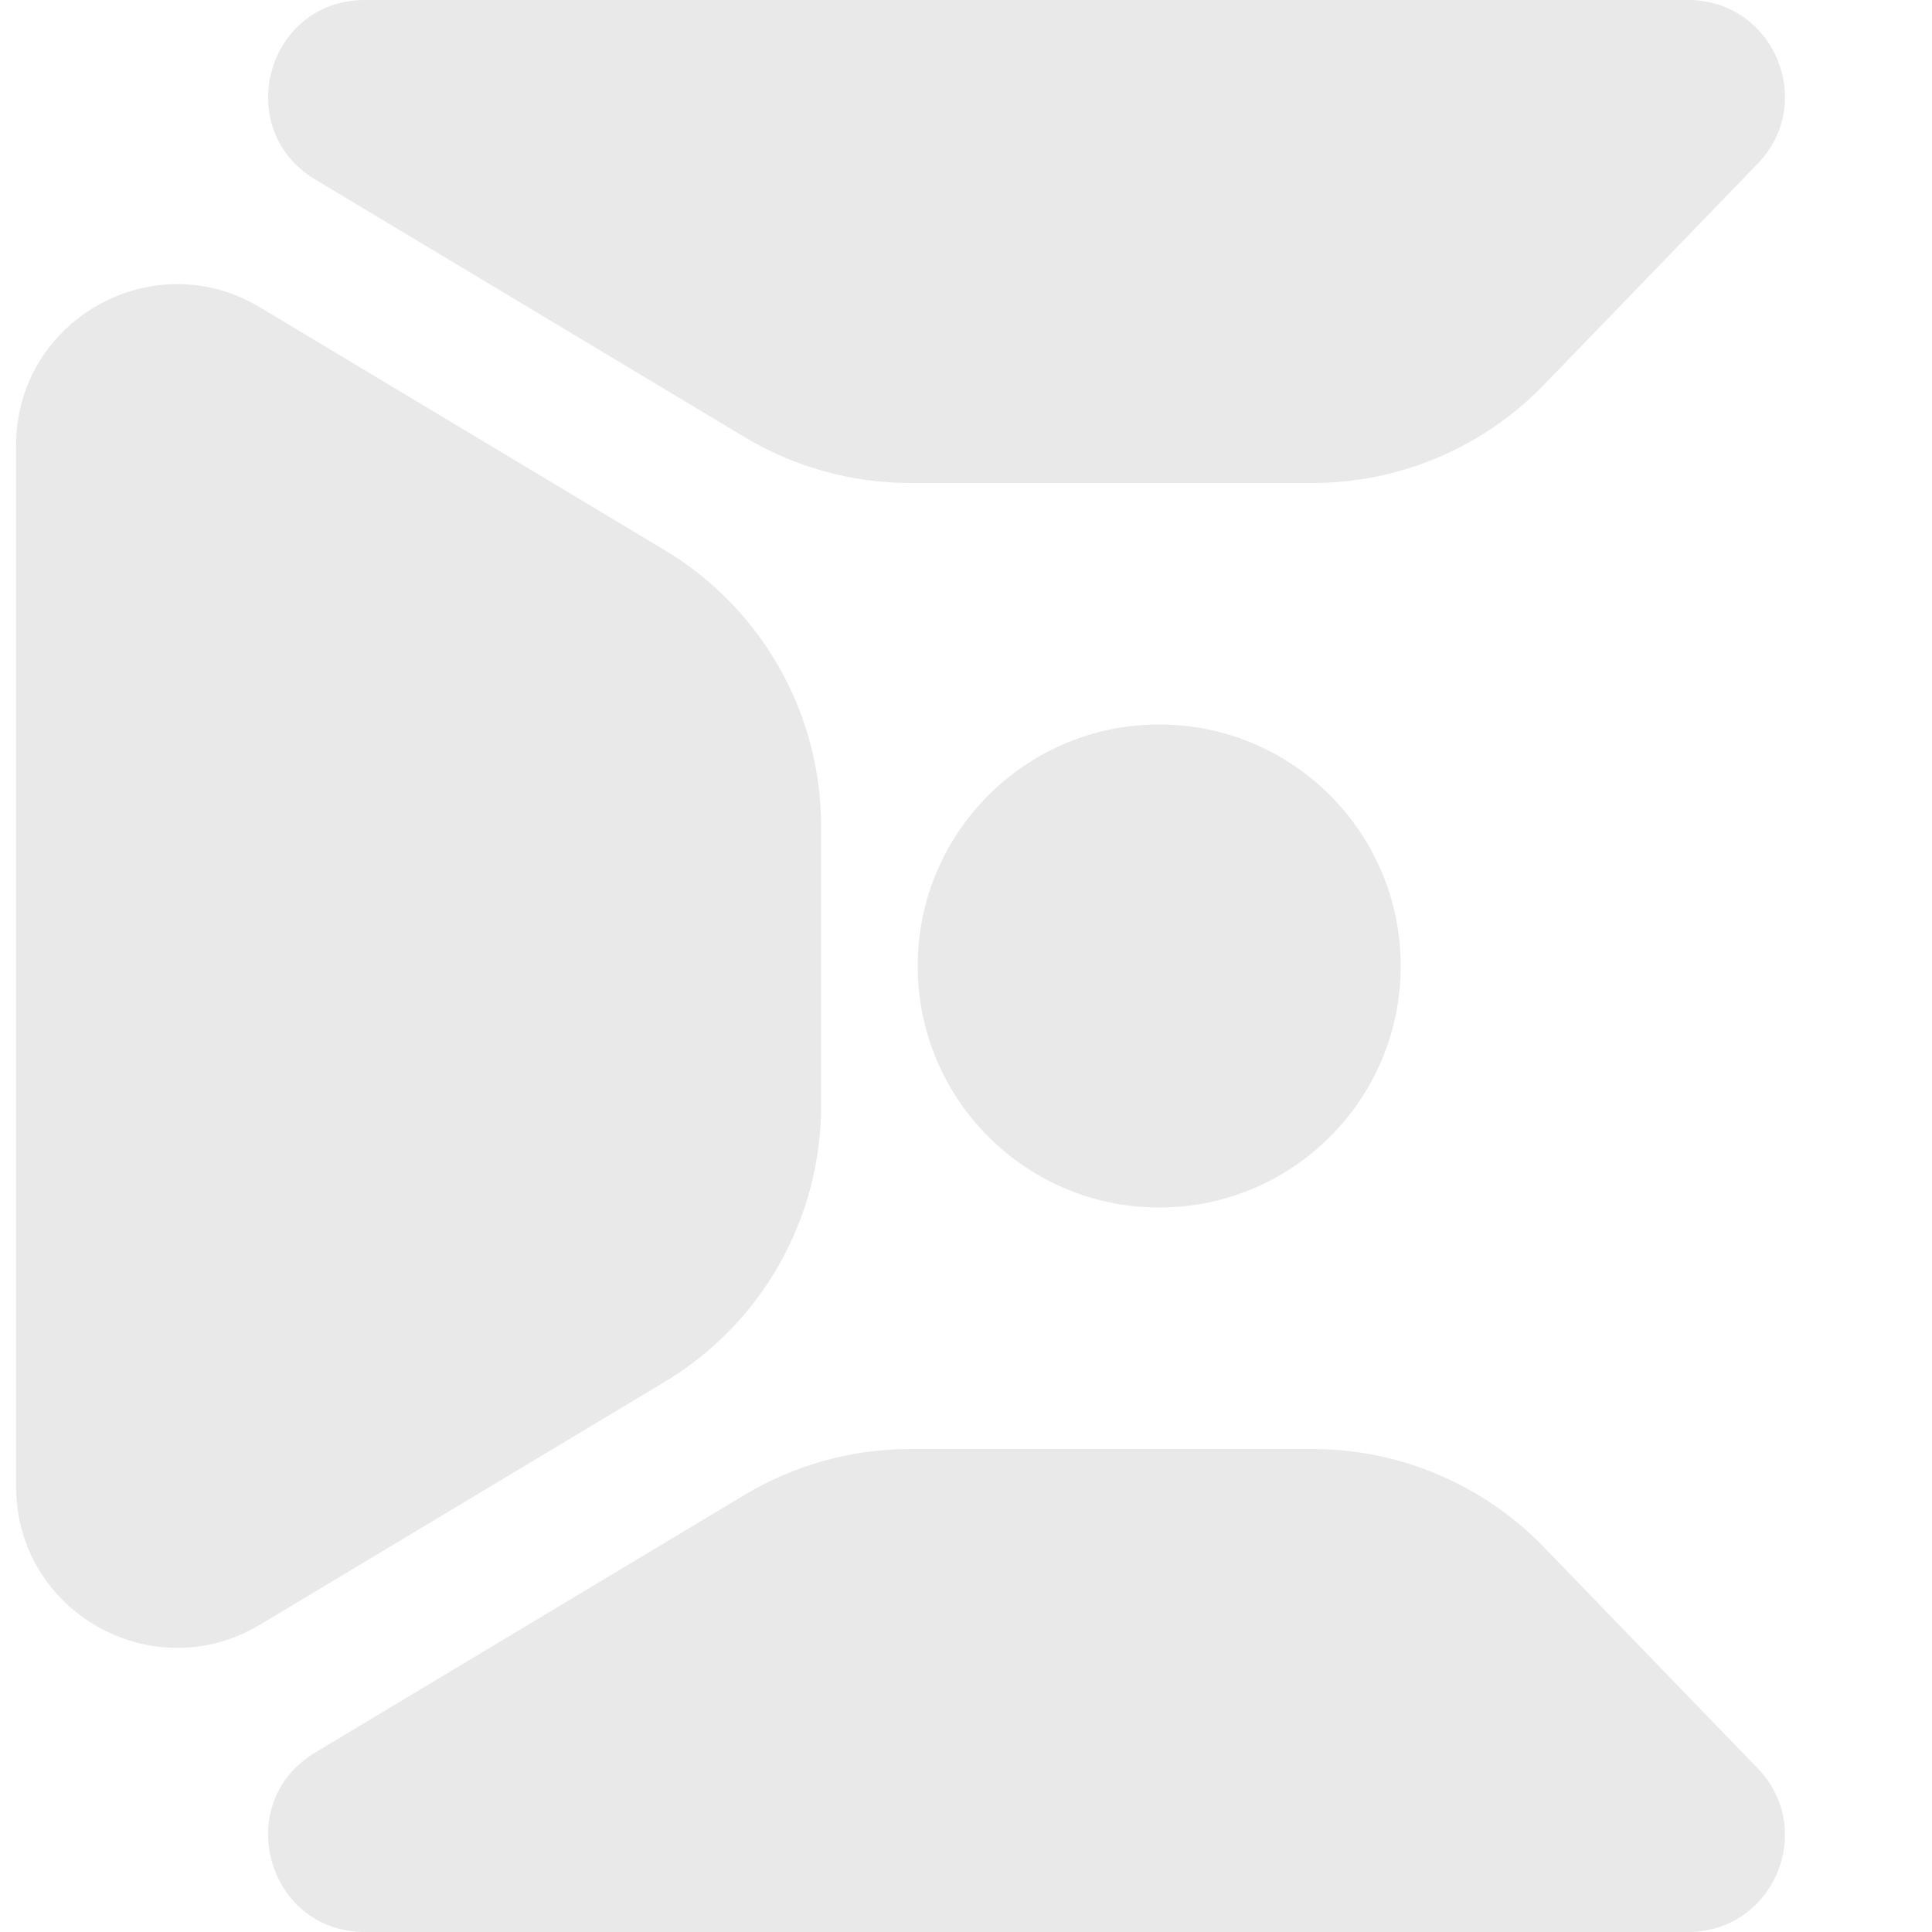
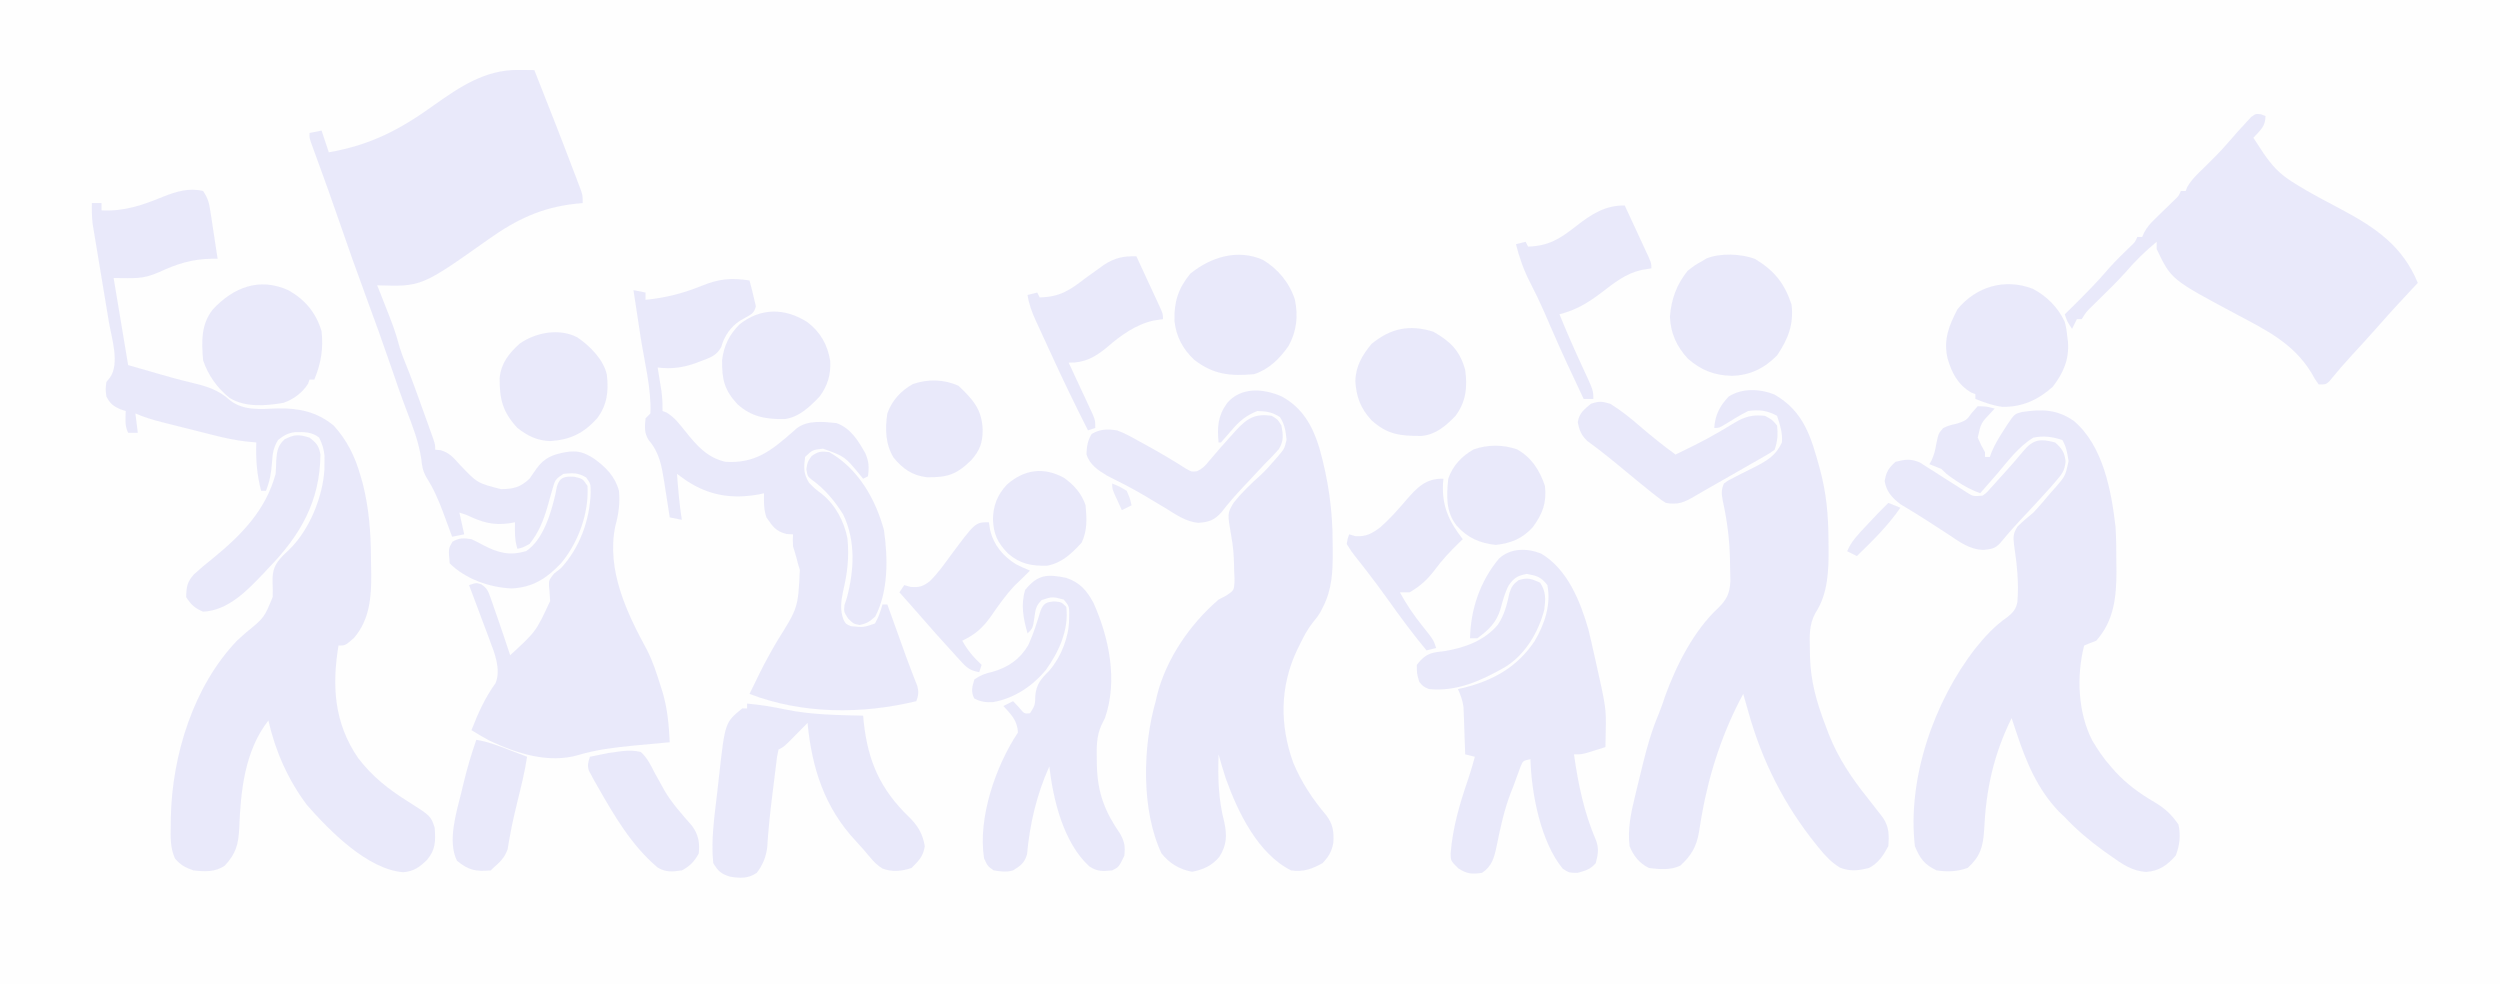
- <svg xmlns="http://www.w3.org/2000/svg" width="120" height="120" viewBox="0 0 120 120" fill="none">
-   <path d="M1 27.662C1 19.889 9.48 15.088 16.145 19.087L41.29 34.174C47.314 37.788 51 44.299 51 51.324L51 68.676C51 75.701 47.314 82.212 41.29 85.826L16.145 100.913C9.48 104.912 1 100.111 1 92.338L1 27.662Z" fill="#E9E9E9" />
-   <path d="M104.855 -3.00576e-06C110.151 -1.88027e-06 112.85 6.362 109.169 10.17L95.896 23.9C92.128 27.799 86.938 30 81.516 30L56.54 30C52.915 30 49.358 29.015 46.25 27.15L19.575 11.145C14.357 8.014 16.577 -2.17645e-05 22.662 -2.04714e-05L104.855 -3.00576e-06Z" fill="#E9E9E9" />
-   <path d="M104.855 120C110.151 120 112.85 113.638 109.169 109.83L95.896 96.1C92.128 92.201 86.938 90 81.516 90L56.54 90C52.915 90 49.358 90.985 46.25 92.85L19.575 108.855C14.357 111.986 16.577 120 22.662 120L104.855 120Z" fill="#E9E9E9" />
-   <rect x="57" y="45" width="30" height="30" rx="15" fill="#E9E9E9" />
+ <svg xmlns="http://www.w3.org/2000/svg" version="1.1" width="1034" height="407">
+   <path d="M0 0 C341.22 0 682.44 0 1034 0 C1034 134.31 1034 268.62 1034 407 C692.78 407 351.56 407 0 407 C0 272.69 0 138.38 0 0 Z " fill="#FEFEFE" transform="translate(0,0)" />
+   <path d="M0 0 C1.895 0.014 1.895 0.014 3.828 0.027 C4.792 0.039 5.757 0.051 6.75 0.062 C12.224 13.886 17.673 27.72 22.938 41.625 C23.323 42.634 23.709 43.644 24.107 44.684 C24.457 45.614 24.807 46.545 25.168 47.504 C25.475 48.315 25.782 49.127 26.098 49.963 C26.75 52.062 26.75 52.062 26.75 55.062 C25.806 55.149 24.863 55.235 23.891 55.324 C9.693 56.878 -0.599 61.792 -12.25 70.062 C-39.93 89.659 -39.93 89.659 -58.25 89.062 C-57.779 90.246 -57.309 91.429 -56.824 92.648 C-50.982 107.443 -50.982 107.443 -48.972 114.691 C-48.266 117.01 -47.424 119.198 -46.496 121.438 C-43.808 128.078 -41.407 134.816 -39 141.562 C-38.537 142.849 -38.073 144.135 -37.609 145.422 C-37.176 146.634 -36.743 147.845 -36.297 149.094 C-35.903 150.193 -35.51 151.292 -35.104 152.424 C-34.25 155.062 -34.25 155.062 -34.25 157.062 C-33.528 157.124 -32.806 157.186 -32.062 157.25 C-28.335 158.327 -26.843 160.21 -24.25 163.062 C-16.897 170.855 -16.897 170.855 -7 173.375 C-1.864 173.301 0.882 172.66 4.75 169.062 C5.702 167.718 6.638 166.363 7.562 165 C10.848 160.381 14.281 159.072 19.75 158.062 C24.698 157.267 27.313 158.139 31.438 160.75 C36.37 164.323 40.114 168.065 41.75 174.062 C42.236 179.333 41.612 183.681 40.207 188.785 C36.574 206.889 44.928 224.443 53.375 239.938 C55.816 244.729 57.406 249.754 59 254.875 C59.259 255.681 59.517 256.487 59.784 257.318 C61.831 264.175 62.4 270.933 62.75 278.062 C61.55 278.167 61.55 278.167 60.326 278.274 C56.612 278.607 52.899 278.954 49.188 279.312 C48.522 279.377 47.856 279.441 47.17 279.507 C39.625 280.252 32.347 281.141 25.062 283.312 C12.801 286.967 -0.433 282.738 -11.789 277.398 C-14.324 276.017 -16.806 274.598 -19.25 273.062 C-16.53 266.059 -13.692 259.725 -9.289 253.609 C-6.944 247.861 -9.686 241.233 -11.754 235.719 C-11.997 235.064 -12.239 234.41 -12.489 233.735 C-13.256 231.675 -14.034 229.619 -14.812 227.562 C-15.339 226.154 -15.864 224.745 -16.389 223.336 C-17.667 219.908 -18.955 216.484 -20.25 213.062 C-17.25 212.062 -17.25 212.062 -15.176 212.748 C-12.829 214.35 -12.359 215.436 -11.434 218.098 C-11 219.313 -11 219.313 -10.557 220.553 C-10.126 221.826 -10.126 221.826 -9.688 223.125 C-9.397 223.947 -9.106 224.769 -8.807 225.615 C-6.887 231.074 -5.067 236.568 -3.25 242.062 C7.435 232.274 7.435 232.274 13.285 219.656 C13.182 217.615 13.032 215.576 12.828 213.543 C12.75 211.062 12.75 211.062 14.875 208.312 C16.298 207.199 16.298 207.199 17.75 206.062 C25.509 197.694 29.626 186.281 30.062 174.938 C30.054 171.122 30.054 171.122 28.188 168.562 C24.862 166.516 22.587 166.644 18.75 167.062 C15.483 169.24 15.303 169.59 14.32 173.133 C13.963 174.355 13.963 174.355 13.598 175.602 C13.123 177.302 12.649 179.002 12.176 180.703 C10.522 186.345 8.494 191.454 4.75 196.062 C1.938 197.562 1.938 197.562 -0.25 198.062 C-1.426 194.388 -1.324 190.893 -1.25 187.062 C-1.856 187.181 -2.462 187.3 -3.086 187.422 C-10.244 188.523 -14.797 187.117 -21.25 184.062 C-22.24 183.732 -23.23 183.403 -24.25 183.062 C-23.59 186.032 -22.93 189.002 -22.25 192.062 C-23.9 192.393 -25.55 192.722 -27.25 193.062 C-27.648 191.977 -28.047 190.892 -28.457 189.773 C-28.992 188.328 -29.527 186.883 -30.062 185.438 C-30.324 184.725 -30.585 184.012 -30.854 183.277 C-32.78 178.093 -34.89 173.18 -37.891 168.508 C-39.382 165.825 -39.699 163.974 -40 160.938 C-41.08 153.701 -43.609 147.276 -46.207 140.48 C-48.445 134.617 -50.472 128.688 -52.5 122.75 C-55.796 113.142 -59.229 103.59 -62.75 94.062 C-66.61 83.614 -70.347 73.13 -73.957 62.592 C-77.034 53.623 -80.242 44.705 -83.508 35.803 C-83.868 34.816 -84.227 33.829 -84.598 32.812 C-84.917 31.941 -85.237 31.07 -85.567 30.172 C-86.25 28.062 -86.25 28.062 -86.25 26.062 C-84.6 25.733 -82.95 25.402 -81.25 25.062 C-80.26 28.032 -79.27 31.003 -78.25 34.062 C-61.004 31.027 -49.044 24.821 -34.891 14.656 C-24.143 7.002 -13.535 -0.125 0 0 Z " fill="#E9E9FA" transform="translate(214.25,28.9375)" />
+   <path d="M0 0 C2.138 3.207 2.498 5.005 3.07 8.762 C3.244 9.88 3.418 10.998 3.598 12.15 C3.772 13.318 3.946 14.485 4.125 15.688 C4.307 16.866 4.489 18.045 4.676 19.26 C5.124 22.172 5.565 25.086 6 28 C4.781 28.008 4.781 28.008 3.536 28.016 C-4.597 28.147 -10.881 30.146 -18.203 33.561 C-25.213 36.643 -28.331 36 -37 36 C-35.02 47.88 -33.04 59.76 -31 72 C-27.844 72.907 -24.689 73.815 -21.438 74.75 C-20.4 75.05 -19.363 75.35 -18.294 75.659 C-14.061 76.876 -9.835 78.069 -5.547 79.078 C1.004 80.643 6.176 81.991 11.191 86.633 C17.043 91.056 23.928 90.141 30.836 89.922 C39.594 89.753 47.093 91.323 54 97 C59.506 103.028 62.839 109.794 65.062 117.625 C65.383 118.731 65.704 119.837 66.035 120.977 C68.61 131.19 69.399 141.277 69.426 151.772 C69.437 153.998 69.487 156.221 69.537 158.445 C69.644 167.898 68.878 177.346 62.415 184.837 C58.828 188 58.828 188 56 188 C53.235 204.834 54.224 219.985 64.043 234.414 C69.837 242.07 76.618 247.403 84.684 252.463 C94.124 258.429 94.124 258.429 95.777 263.281 C96.167 268.685 96.267 272.316 92.621 276.633 C89.612 279.635 87.054 281.433 82.75 281.75 C68.033 280.606 52.28 264.59 43 254 C35.157 243.618 29.889 231.647 27 219 C17.173 231.582 15.523 248.236 14.947 263.662 C14.582 270.353 13.59 274.022 9 279 C5.003 281.779 0.697 281.522 -4 281 C-7.402 279.803 -9.319 278.805 -11.641 276.059 C-13.671 271.49 -13.445 267.194 -13.375 262.25 C-13.366 261.225 -13.356 260.2 -13.346 259.145 C-12.845 233.527 -4.028 204.84 14 186 C15.225 184.873 16.463 183.759 17.711 182.656 C25.261 176.518 25.261 176.518 28.797 167.91 C28.862 165.828 28.813 163.775 28.736 161.694 C28.631 156.548 29.65 154.325 33.188 150.625 C34.001 149.85 34.814 149.076 35.652 148.277 C43.907 140.27 49.463 126.688 50.168 115.281 C50.174 114.363 50.181 113.446 50.188 112.5 C50.202 111.582 50.216 110.664 50.23 109.719 C49.981 106.774 49.29 104.649 48 102 C45.023 99.595 41.708 99.642 37.965 99.746 C35.044 100.124 33.257 101.141 31 103 C29.059 106.125 28.704 108.733 28.5 112.375 C28.193 116.543 27.584 120.094 26 124 C25.34 124 24.68 124 24 124 C22.212 117.183 21.763 111.035 22 104 C20.692 103.876 19.384 103.752 18.036 103.625 C13.383 103.105 8.952 102.162 4.422 101.004 C3.26 100.713 3.26 100.713 2.075 100.417 C0.454 100.011 -1.166 99.601 -2.785 99.189 C-5.256 98.561 -7.729 97.943 -10.203 97.326 C-11.787 96.928 -13.37 96.529 -14.953 96.129 C-16.053 95.854 -16.053 95.854 -17.176 95.573 C-20.907 94.619 -24.465 93.535 -28 92 C-27.67 94.64 -27.34 97.28 -27 100 C-28.32 100 -29.64 100 -31 100 C-32.478 97.043 -32.06 94.258 -32 91 C-33.145 90.629 -33.145 90.629 -34.312 90.25 C-37.348 88.838 -38.445 87.946 -40 85 C-40.375 82 -40.375 82 -40 79 C-39.505 78.381 -39.01 77.763 -38.5 77.125 C-34.389 71.3 -37.867 60.696 -38.969 54.18 C-39.169 52.962 -39.368 51.745 -39.574 50.491 C-40.21 46.618 -40.854 42.746 -41.5 38.875 C-42.145 34.997 -42.788 31.118 -43.426 27.238 C-43.822 24.829 -44.222 22.42 -44.628 20.013 C-44.808 18.918 -44.988 17.823 -45.174 16.695 C-45.334 15.737 -45.494 14.78 -45.658 13.794 C-46.02 10.836 -46.058 7.977 -46 5 C-44.68 5 -43.36 5 -42 5 C-42 5.99 -42 6.98 -42 8 C-32.717 8.525 -24.948 5.837 -16.438 2.312 C-11.078 0.196 -5.757 -1.401 0 0 Z " fill="#E9E9FA" transform="translate(84,79)" />
+   <path d="M0 0 C3.812 0.125 3.812 0.125 7 1 C6.578 1.447 6.157 1.895 5.723 2.355 C1.303 6.981 1.303 6.981 0 13 C1.375 16.167 1.375 16.167 3 19 C3 19.66 3 20.32 3 21 C3.66 21 4.32 21 5 21 C5.258 20.292 5.516 19.585 5.781 18.855 C7.095 15.778 8.689 13.124 10.5 10.312 C11.413 8.884 11.413 8.884 12.344 7.426 C15.229 3.2 15.229 3.2 18.301 2.402 C26.494 1.181 32.709 1.242 39.719 6.078 C51.823 16.275 55.256 34.909 57 50 C57.282 54.858 57.325 59.697 57.312 64.562 C57.329 65.799 57.345 67.036 57.361 68.311 C57.367 78.997 56.33 88.797 49 97 C48.093 97.351 47.185 97.701 46.25 98.062 C45.136 98.527 45.136 98.527 44 99 C40.792 111.565 41.415 126.622 47.301 138.16 C49.636 142.063 51.953 145.617 55 149 C55.934 150.071 55.934 150.071 56.887 151.164 C61.726 156.37 66.936 160.173 73.039 163.73 C77.401 166.336 80.137 168.865 83 173 C84.017 177.448 83.529 181.648 81.875 185.875 C78.373 189.844 75.092 192.219 69.75 192.625 C63.834 192.319 59.713 189.353 55 186 C53.992 185.288 52.984 184.577 51.945 183.844 C46.143 179.619 40.904 175.228 36 170 C35.203 169.238 34.407 168.476 33.586 167.691 C24.656 158.397 19.985 147.021 16 135 C15.617 133.855 15.234 132.711 14.84 131.531 C14.563 130.696 14.286 129.861 14 129 C6.497 144.273 3.42 158.491 2.625 175.5 C2.18 182.296 1.022 186.244 -4.125 190.938 C-8.456 192.538 -12.442 192.65 -17 192 C-22.06 189.608 -23.898 187.096 -26 182 C-29.229 154.012 -18.025 122.108 -1.044 100.252 C3.073 95.16 6.892 90.931 12.312 87.188 C14.616 85.296 15.81 83.977 16.385 81.02 C17.069 73.04 16.185 65.199 15 57.312 C14.666 53.981 14.61 52.591 16.469 49.777 C18.547 47.703 20.734 45.866 23 44 C25.442 41.424 27.712 38.713 30 36 C30.657 35.267 31.315 34.533 31.992 33.777 C36.221 28.889 36.221 28.889 37.562 22.75 C37.066 19.441 36.666 16.894 35 14 C30.864 12.621 27.311 12.159 23 13 C16.977 16.638 12.489 22.676 8 28 C6.69 29.502 5.378 31.002 4.062 32.5 C3.476 33.17 2.889 33.841 2.285 34.531 C1.861 35.016 1.437 35.501 1 36 C-2.556 34.691 -5.555 33.127 -8.688 31 C-9.454 30.484 -10.221 29.969 -11.012 29.438 C-13 28 -13 28 -15 26 C-16.65 25.293 -18.316 24.621 -20 24 C-19.688 23.434 -19.376 22.868 -19.055 22.285 C-17.978 19.952 -17.544 17.962 -17.125 15.438 C-16.228 11.262 -16.228 11.262 -14.312 9.062 C-12 8 -12 8 -8.562 7.188 C-4.904 5.968 -4.531 5.722 -2.5 2.812 C-1.675 1.884 -0.85 0.956 0 0 Z " fill="#E9E9FA" transform="translate(818,168)" />
+   <path d="M0 0 C12.423 7.115 15.27 17.798 18.89 30.91 C21.558 40.804 22.377 49.767 22.418 59.992 C22.439 61.248 22.459 62.503 22.48 63.797 C22.519 72.969 22.214 82.529 17.008 90.418 C14.397 95.313 14.608 99.595 14.73 105.055 C14.743 106.078 14.755 107.102 14.768 108.156 C15.011 118.564 17.501 127.242 21.168 136.867 C21.862 138.708 21.862 138.708 22.57 140.586 C26.544 150.575 31.973 158.606 38.665 166.977 C40.289 169.019 41.891 171.076 43.477 173.148 C44.214 174.108 44.214 174.108 44.967 175.088 C47.531 178.886 47.545 182.414 47.168 186.867 C45.114 190.681 43.063 193.867 39.168 195.867 C34.769 196.952 31.505 197.379 27.207 195.734 C23.787 193.633 21.416 191.199 18.918 188.117 C18.448 187.545 17.977 186.973 17.493 186.383 C4.051 169.735 -5.129 151.481 -10.832 130.867 C-11.207 129.549 -11.583 128.231 -11.961 126.914 C-12.248 125.909 -12.536 124.903 -12.832 123.867 C-21.1 139.087 -26.786 156.161 -29.82 173.207 C-29.981 174.099 -30.142 174.99 -30.308 175.909 C-30.607 177.621 -30.884 179.337 -31.137 181.056 C-32.162 187.024 -34.327 190.782 -38.832 194.867 C-42.799 196.851 -47.519 196.415 -51.832 195.867 C-55.782 193.927 -58.182 190.905 -59.832 186.867 C-60.714 179.791 -59.265 173.022 -57.582 166.18 C-57.355 165.223 -57.127 164.266 -56.893 163.28 C-56.22 160.472 -55.529 157.669 -54.832 154.867 C-54.646 154.105 -54.459 153.343 -54.267 152.558 C-52.55 145.58 -50.637 138.844 -47.812 132.23 C-46.798 129.786 -45.977 127.317 -45.145 124.805 C-40.52 112.051 -33.289 97.726 -23.248 88.395 C-19.671 84.88 -18.425 82.363 -18.141 77.312 C-18.149 75.205 -18.193 73.098 -18.27 70.992 C-18.288 69.89 -18.307 68.789 -18.326 67.654 C-18.547 59.616 -19.529 51.935 -21.273 44.098 C-21.811 40.989 -22 39.709 -20.832 36.867 C-18.946 35.499 -18.946 35.499 -16.5 34.281 C-15.178 33.597 -15.178 33.597 -13.83 32.898 C-11.969 31.967 -10.107 31.037 -8.244 30.109 C-2.942 27.36 0.608 25.38 3.168 19.867 C3.521 16.062 2.37 12.472 1.168 8.867 C-2.875 6.608 -6.279 6.217 -10.832 6.867 C-14.086 8.54 -17.165 10.38 -20.258 12.336 C-22.832 13.867 -22.832 13.867 -24.832 13.867 C-24.438 8.483 -22.521 4.725 -18.832 0.867 C-13.335 -2.679 -5.909 -2.364 0 0 Z " fill="#E9E9FA" transform="translate(733.832,163.1328)" />
+   <path d="M0 0 C8.627 4.701 12.793 12.19 15.599 21.412 C19.258 34.543 21.052 46.797 21.059 60.457 C21.071 61.742 21.083 63.026 21.096 64.35 C21.108 72.544 20.824 79.789 16.996 87.207 C16.536 88.125 16.536 88.125 16.066 89.062 C14.871 91.02 14.871 91.02 12.934 93.383 C10.769 96.149 9.283 98.866 7.746 102.02 C7.249 103.03 6.751 104.041 6.238 105.082 C-0.763 120.125 -0.837 135.834 4.715 151.383 C7.982 159.311 12.761 166.577 18.309 173.082 C21.204 176.862 21.646 179.982 21.32 184.688 C20.622 188.313 19.409 190.352 16.871 193.02 C12.492 195.452 8.872 196.764 3.871 196.02 C-9.911 189.128 -18.186 171.817 -23.129 158.02 C-24.209 154.706 -25.214 151.382 -26.129 148.02 C-26.447 157.744 -26.235 166.498 -23.785 175.969 C-22.587 181.538 -22.699 185.47 -25.797 190.406 C-28.794 194.036 -32.447 195.697 -37.066 196.582 C-42.233 195.633 -46.464 193.127 -49.73 188.992 C-58.19 171.01 -57.508 144.772 -52.129 126.02 C-51.936 125.182 -51.742 124.344 -51.543 123.48 C-47.778 108.471 -37.8 94.002 -26.129 84.02 C-25.078 83.465 -24.028 82.911 -22.945 82.34 C-19.737 80.215 -19.737 80.215 -19.508 76.254 C-19.54 74.758 -19.603 73.263 -19.691 71.77 C-19.706 70.972 -19.72 70.175 -19.735 69.354 C-19.834 65.43 -20.137 61.663 -20.867 57.805 C-22.503 48.309 -22.503 48.309 -19.915 43.998 C-16.619 39.794 -12.794 36.177 -8.842 32.6 C-6.694 30.619 -4.775 28.49 -2.879 26.27 C-2.379 25.697 -1.879 25.125 -1.363 24.535 C1.121 21.563 1.121 21.563 1.988 17.898 C1.605 14.23 1.281 11.651 -0.754 8.52 C-3.987 6.477 -6.309 6.085 -10.129 6.02 C-14.884 7.924 -17.652 10.324 -20.941 14.207 C-22.322 15.824 -23.714 17.432 -25.129 19.02 C-25.459 19.02 -25.789 19.02 -26.129 19.02 C-26.725 12.553 -26.424 7.995 -22.535 2.648 C-16.784 -4.014 -7.594 -3.346 0 0 Z " fill="#E9E9FA" transform="translate(530.1289,163.9805)" />
+   <path d="M0 0 C0.581 0.236 1.163 0.472 1.762 0.715 C1.762 5.105 -0.366 6.484 -3.238 9.715 C-2.325 11.113 -1.407 12.508 -0.488 13.902 C0.022 14.68 0.533 15.457 1.059 16.258 C4.434 21.128 7.479 24.51 12.512 27.715 C13.097 28.088 13.683 28.461 14.286 28.846 C20.338 32.614 26.652 35.882 32.949 39.215 C47.212 46.809 58.442 54.393 64.762 69.715 C63.904 70.633 63.047 71.55 62.164 72.496 C54.254 80.978 54.254 80.978 46.566 89.66 C43.709 92.913 40.766 96.089 37.826 99.267 C34.495 102.878 31.298 106.575 28.199 110.387 C26.762 111.715 26.762 111.715 23.762 111.715 C22.254 109.59 22.254 109.59 20.637 106.715 C13.128 94.592 1.99 89.216 -10.238 82.715 C-37.245 68.309 -37.245 68.309 -43.238 55.715 C-43.238 54.725 -43.238 53.735 -43.238 52.715 C-47.925 56.61 -52.11 60.609 -56.039 65.262 C-59.664 69.305 -63.563 73.079 -67.44 76.879 C-68.324 77.751 -68.324 77.751 -69.227 78.641 C-70.024 79.42 -70.024 79.42 -70.837 80.216 C-72.459 81.869 -72.459 81.869 -74.238 84.715 C-74.898 84.715 -75.558 84.715 -76.238 84.715 C-76.898 86.035 -77.558 87.355 -78.238 88.715 C-80.238 85.715 -80.238 85.715 -81.238 82.715 C-79.952 81.446 -79.952 81.446 -78.641 80.152 C-73.224 74.787 -67.864 69.451 -62.934 63.629 C-60.131 60.465 -57.087 57.544 -54.059 54.598 C-52.174 52.837 -52.174 52.837 -51.238 50.715 C-50.578 50.715 -49.918 50.715 -49.238 50.715 C-48.836 49.823 -48.836 49.823 -48.426 48.913 C-47.228 46.697 -46.035 45.294 -44.234 43.551 C-43.659 42.986 -43.083 42.422 -42.49 41.84 C-41.891 41.262 -41.293 40.685 -40.676 40.09 C-39.485 38.933 -38.296 37.774 -37.109 36.613 C-36.583 36.105 -36.056 35.596 -35.513 35.072 C-34.122 33.721 -34.122 33.721 -33.238 31.715 C-32.578 31.715 -31.918 31.715 -31.238 31.715 C-31.026 31.173 -30.813 30.632 -30.594 30.074 C-28.748 26.862 -26.199 24.509 -23.551 21.965 C-20.072 18.56 -16.655 15.168 -13.488 11.465 C-11.059 8.644 -8.602 5.863 -6.051 3.152 C-5.418 2.47 -4.785 1.789 -4.133 1.086 C-2.238 -0.285 -2.238 -0.285 0 0 Z " fill="#E9E9FA" transform="translate(935.2383,47.28516)" />
+   <path d="M0 0 C0.722 2.664 1.388 5.311 2 8 C2.206 8.887 2.413 9.774 2.625 10.688 C1.822 13.657 0.919 13.858 -1.688 15.375 C-2.416 15.785 -3.144 16.195 -3.895 16.617 C-7.843 19.21 -10.44 22.977 -11.695 27.512 C-13.571 31.089 -16.386 31.975 -20 33.312 C-20.67 33.572 -21.339 33.831 -22.03 34.098 C-27.404 36.055 -32.284 36.726 -38 36 C-37.856 36.88 -37.711 37.761 -37.562 38.668 C-37.377 39.829 -37.191 40.991 -37 42.188 C-36.722 43.91 -36.722 43.91 -36.438 45.668 C-36.065 48.504 -35.914 51.147 -36 54 C-35.452 54.199 -34.904 54.397 -34.34 54.602 C-31.039 56.574 -28.934 59.413 -26.562 62.375 C-21.844 68.238 -17.637 73.203 -10 75 C2.343 75.784 8.957 70.415 17.875 62.625 C18.409 62.143 18.942 61.661 19.492 61.164 C24.012 57.675 30.633 58.415 36 59 C41.86 61.104 44.963 66.262 47.91 71.484 C49.412 74.951 49.485 77.285 49 81 C48.01 81.495 48.01 81.495 47 82 C46.564 81.469 46.129 80.938 45.68 80.391 C39.399 72.783 39.399 72.783 30.375 69.562 C26.006 70.079 26.006 70.079 23 73 C22.416 77.524 22.264 79.783 24.625 83.688 C27.012 86.093 27.012 86.093 29.938 88.312 C35.541 92.809 39.221 99.795 40.52 106.805 C41.263 114.592 40.487 121.061 38.691 128.59 C37.856 132.712 37.368 136.329 38.875 140.312 C39.904 142.159 39.904 142.159 42 143 C47.174 143.51 47.174 143.51 51.875 141.875 C53.38 139.367 54.191 136.802 55 134 C55.66 134 56.32 134 57 134 C57.252 134.7 57.503 135.399 57.763 136.12 C58.925 139.351 60.087 142.582 61.25 145.812 C61.646 146.913 62.041 148.013 62.449 149.146 C62.842 150.239 63.236 151.331 63.641 152.457 C64.031 153.548 64.421 154.64 64.822 155.764 C65.599 157.898 66.399 160.023 67.225 162.138 C67.599 163.107 67.974 164.076 68.359 165.074 C68.699 165.93 69.039 166.785 69.39 167.667 C70.057 170.218 69.874 171.545 69 174 C46.434 179.486 21.739 179.39 0 171 C1.056 168.83 2.12 166.664 3.188 164.5 C3.529 163.8 3.871 163.1 4.222 162.379 C6.472 157.841 8.882 153.447 11.461 149.086 C20.088 135.339 20.088 135.339 20.812 119.719 C20.41 118.373 20.41 118.373 20 117 C19.814 116.268 19.629 115.536 19.438 114.781 C19.002 113.175 18.506 111.585 18 110 C17.875 107.062 17.875 107.062 18 105 C17.113 104.959 16.226 104.918 15.312 104.875 C10.722 103.662 9.697 101.853 7 98 C5.842 94.527 5.931 91.639 6 88 C5.304 88.16 4.608 88.32 3.891 88.484 C-7.278 90.477 -16.657 89 -26.062 82.812 C-27.382 81.885 -28.698 80.951 -30 80 C-29.509 86.366 -29.003 92.693 -28 99 C-29.65 98.67 -31.3 98.34 -33 98 C-33.105 97.304 -33.211 96.609 -33.32 95.892 C-33.807 92.718 -34.31 89.547 -34.812 86.375 C-34.978 85.281 -35.144 84.186 -35.314 83.059 C-36.344 76.651 -37.299 71.101 -41.688 66.062 C-43.631 63.008 -43.327 60.532 -43 57 C-42.34 56.34 -41.68 55.68 -41 55 C-40.537 44.693 -43.504 33.494 -45.062 23.312 C-45.347 21.436 -45.632 19.559 -45.916 17.682 C-46.607 13.121 -47.303 8.56 -48 4 C-45.525 4.495 -45.525 4.495 -43 5 C-43 5.99 -43 6.98 -43 8 C-34.582 7.164 -27.357 5.299 -19.559 2.121 C-12.514 -0.73 -7.371 -1.144 0 0 Z " fill="#E9E9FA" transform="translate(310,116)" />
+   <path d="M0 0 C10.872 6.43 16.151 19.593 19.528 31.25 C20.335 34.504 21.075 37.763 21.785 41.039 C22.032 42.124 22.279 43.21 22.533 44.328 C26.92 63.933 26.92 63.933 26.723 73.789 C26.705 74.98 26.687 76.171 26.668 77.398 C26.645 78.27 26.622 79.141 26.598 80.039 C24.995 80.544 23.391 81.043 21.785 81.539 C20.892 81.817 19.999 82.096 19.078 82.383 C16.598 83.039 16.598 83.039 13.598 83.039 C15.351 95.484 17.756 107.127 22.758 118.73 C24 122.145 23.498 124.567 22.598 128.039 C20.333 130.652 18.5 131.067 15.16 132.039 C11.598 132.039 11.598 132.039 8.973 130.352 C-0.172 119.324 -4.056 99.06 -4.402 85.039 C-7.493 85.689 -7.493 85.689 -8.43 87.938 C-8.73 88.755 -9.03 89.572 -9.34 90.414 C-9.846 91.779 -9.846 91.779 -10.363 93.172 C-10.706 94.118 -11.049 95.064 -11.402 96.039 C-11.745 96.903 -12.088 97.766 -12.441 98.656 C-15.282 105.964 -16.848 113.371 -18.402 121.039 C-19.384 125.672 -20.293 129.262 -24.402 132.039 C-28.664 132.659 -30.646 132.532 -34.277 130.164 C-37.393 127.049 -37.393 127.049 -37.422 123.965 C-36.575 113.271 -33.571 103.085 -30.062 92.98 C-29.06 90.031 -28.233 87.041 -27.402 84.039 C-28.722 83.709 -30.042 83.379 -31.402 83.039 C-31.422 82.399 -31.442 81.759 -31.462 81.099 C-31.558 78.183 -31.668 75.267 -31.777 72.352 C-31.808 71.344 -31.839 70.337 -31.871 69.299 C-31.91 68.322 -31.948 67.346 -31.988 66.34 C-32.02 65.444 -32.051 64.549 -32.083 63.626 C-32.429 60.823 -33.249 58.606 -34.402 56.039 C-33.736 55.892 -33.069 55.745 -32.383 55.594 C-19.847 52.543 -9.906 46.981 -2.652 36.164 C1.468 29.093 4.153 21.29 2.598 13.039 C-0.052 9.666 -1.707 9.163 -5.902 8.414 C-9.657 9.085 -11.108 9.978 -13.348 13.059 C-14.986 16.134 -15.826 19.36 -16.734 22.711 C-18.399 28.511 -21.665 31.585 -26.402 35.039 C-27.392 35.039 -28.382 35.039 -29.402 35.039 C-29.135 22.915 -25.217 11.43 -17.402 2.039 C-12.633 -2.333 -5.831 -2.332 0 0 Z " fill="#E9E9FA" transform="translate(637.4023,228.9609)" />
+   <path d="M0 0 C5.619 1.922 8.449 5.16 11.25 10.312 C17.747 24.815 21.408 42.529 16 58 C15.232 59.553 15.232 59.553 14.449 61.137 C12.503 65.621 12.545 69.923 12.625 74.75 C12.637 75.639 12.648 76.528 12.66 77.444 C12.945 88.898 15.881 96.566 22.355 105.957 C24.188 109.347 24.441 111.208 24 115 C21.735 119.632 21.735 119.632 19 121 C15.06 121.372 12.812 121.551 9.484 119.293 C-1.143 109.485 -5.383 91.936 -7 78 C-12.208 89.524 -15.083 101.764 -16.215 114.328 C-17.271 117.924 -18.862 119.043 -22 121 C-25.041 121.821 -26.754 121.464 -30 121 C-32.5 119.25 -32.5 119.25 -34 116 C-36.63 99.373 -29.142 77.713 -20 64 C-20.134 59.053 -22.824 56.502 -26 53 C-24.68 52.34 -23.36 51.68 -22 51 C-21.216 51.825 -20.433 52.65 -19.625 53.5 C-17.363 56.23 -17.363 56.23 -15 56 C-12.919 52.879 -12.843 52.31 -12.812 48.812 C-12.368 43.789 -10.283 41.692 -6.852 38.184 C-2.037 32.505 1.132 24.423 1.188 17 C1.202 16.134 1.216 15.268 1.23 14.375 C1.163 11.733 1.163 11.733 -1 9 C-5.7 7.731 -5.7 7.731 -10.156 9.176 C-12.457 11.452 -12.686 12.889 -13.125 16.062 C-13.808 20.808 -13.808 20.808 -16 23 C-17.73 16.952 -18.884 11.152 -17 5 C-11.735 -1.48 -7.815 -1.593 0 0 Z " fill="#E9E9FA" transform="translate(441,239)" />
+   <path d="M0 0 C5.489 0.49 10.732 1.356 16.125 2.5 C26.628 4.649 37.315 4.746 48 5 C48.086 5.932 48.173 6.864 48.262 7.824 C50.03 23.871 55.089 35.398 66.812 46.75 C70.563 50.407 72.627 53.761 73.5 59 C72.785 63.292 71.069 64.931 68 68 C63.984 69.339 60.003 69.783 55.98 68.211 C53.758 66.852 52.414 65.437 50.75 63.438 C48.878 61.209 47.012 59.013 45.016 56.895 C31.998 43.045 26.761 26.526 25 8 C24.301 8.71 23.603 9.421 22.883 10.152 C21.973 11.071 21.063 11.991 20.125 12.938 C19.22 13.854 18.315 14.771 17.383 15.715 C15 18 15 18 13 19 C12.353 21.907 12.353 21.907 11.965 25.457 C11.881 26.115 11.798 26.773 11.712 27.452 C11.535 28.854 11.363 30.257 11.195 31.661 C10.943 33.767 10.679 35.871 10.412 37.975 C9.517 45.137 8.755 52.285 8.322 59.492 C7.81 63.485 6.46 66.816 4 70 C0.492 72.436 -2.971 72.295 -7.062 71.574 C-10.761 70.478 -11.97 69.298 -14 66 C-14.989 56.457 -13.503 46.621 -12.401 37.133 C-12.124 34.741 -11.86 32.347 -11.598 29.953 C-9.122 7.787 -9.122 7.787 -2 2 C-1.34 2 -0.68 2 0 2 C0 1.34 0 0.68 0 0 Z " fill="#E9E9FA" transform="translate(309,291)" />
+   <path d="M0 0 C5.711 2.944 10.459 7.735 13.191 13.574 C13.778 15.597 14.062 17.466 14.25 19.562 C14.405 20.719 14.405 20.719 14.562 21.898 C15.117 29.226 12.684 34.786 8.25 40.562 C2.254 45.917 -4.448 49.005 -12.582 48.832 C-16.488 48.346 -20.097 46.983 -23.75 45.562 C-23.75 44.903 -23.75 44.242 -23.75 43.562 C-24.307 43.356 -24.864 43.15 -25.438 42.938 C-31.013 39.622 -33.481 34.82 -35.246 28.789 C-37.012 20.984 -34.664 15.244 -31.125 8.438 C-23.368 -0.952 -11.551 -4.427 0 0 Z " fill="#E9E9FA" transform="translate(840.75,119.4375)" />
+   <path d="M0 0 C6.208 3.728 11.012 9.517 13.191 16.434 C14.61 23.196 13.944 29.41 10.625 35.5 C6.989 40.755 2.565 45.187 -3.625 47.25 C-13.422 48.141 -20.54 47.484 -28.477 41.281 C-33.195 36.854 -35.938 31.653 -36.613 25.238 C-36.852 17.432 -35.042 11.743 -30.062 5.688 C-21.632 -1.174 -10.488 -4.677 0 0 Z " fill="#E9E9FA" transform="translate(522.375,107.5)" />
+   <path d="M0 0 C8.014 4.907 12.09 9.958 15.062 18.875 C15.977 27.102 13.668 33.031 9.062 39.875 C3.809 45.19 -2.107 48.142 -9.625 48.312 C-16.85 48.17 -22.331 46.016 -27.785 41.266 C-32.42 36.3 -35.026 30.629 -35.25 23.812 C-34.669 16.488 -32.502 10.615 -27.938 4.875 C-24.875 2.5 -24.875 2.5 -21.938 0.875 C-21.357 0.518 -20.777 0.161 -20.18 -0.207 C-14.467 -2.546 -5.766 -2.225 0 0 Z " fill="#E9E9FA" transform="translate(725.9375,107.125)" />
+   <path d="M0 0 C6.916 3.897 11.392 9.285 13.688 16.938 C14.479 24.173 13.464 30.244 10.688 36.938 C10.027 36.938 9.367 36.938 8.688 36.938 C8.502 37.494 8.316 38.051 8.125 38.625 C5.804 42.36 2.08 45.107 -2.09 46.555 C-9.405 47.815 -17.862 48.524 -24.375 44.5 C-29.473 40.453 -33.256 35.106 -35.312 28.938 C-35.953 21.265 -36.232 14.207 -31.312 7.938 C-22.73 -1.278 -11.969 -5.462 0 0 Z " fill="#E9E9FA" transform="translate(119.3125,120.0625)" />
+   <path d="M0 0 C2.5 1.5 2.5 1.5 4 4 C4.718 7.917 5.018 10.336 2.918 13.77 C1.04 15.952 -0.965 17.962 -3 20 C-4.725 21.827 -6.436 23.666 -8.145 25.507 C-9.382 26.836 -10.625 28.16 -11.872 29.479 C-15.038 32.832 -17.995 36.219 -20.812 39.875 C-23.779 43.218 -26.029 43.913 -30.416 44.254 C-35.622 43.742 -39.763 40.769 -44.125 38.062 C-46.155 36.854 -48.187 35.647 -50.219 34.441 C-51.202 33.85 -52.186 33.258 -53.199 32.649 C-58.032 29.804 -63.032 27.302 -68.039 24.781 C-71.761 22.542 -75.333 20.224 -76.629 15.902 C-76.518 12.635 -76.19 10.316 -74.5 7.5 C-71.016 5.41 -67.92 5.422 -64 6 C-60.735 7.212 -57.775 8.847 -54.75 10.562 C-53.922 11.013 -53.093 11.464 -52.24 11.929 C-46.498 15.077 -40.87 18.398 -35.348 21.918 C-33.108 23.172 -33.108 23.172 -30.875 22.883 C-28.588 21.806 -27.528 20.652 -25.938 18.688 C-22.787 14.922 -19.559 11.251 -16.25 7.625 C-15.778 7.101 -15.306 6.577 -14.82 6.038 C-10.258 1.036 -6.881 -1.08 0 0 Z " fill="#E9E9FA" transform="translate(526,172)" />
+   <path d="M0 0 C4.475 2.771 8.416 5.937 12.375 9.375 C17.121 13.448 21.934 17.325 27 21 C29.003 20.027 31.002 19.046 33 18.062 C33.621 17.757 34.243 17.451 34.883 17.136 C38.409 15.377 41.852 13.534 45.246 11.531 C45.945 11.121 46.645 10.711 47.365 10.289 C48.719 9.487 50.066 8.674 51.404 7.846 C55.746 5.285 58.828 4.434 64 5 C66.938 6.562 66.938 6.562 69 9 C69.4 12.804 69.208 15.377 68 19 C66.091 20.39 66.091 20.39 63.605 21.805 C62.7 22.326 61.794 22.848 60.861 23.386 C59.917 23.918 58.973 24.451 58 25 C57.117 25.51 56.233 26.019 55.323 26.544 C52.658 28.081 49.986 29.604 47.312 31.125 C46.415 31.637 45.517 32.149 44.592 32.676 C42.853 33.667 41.113 34.656 39.372 35.644 C37.881 36.496 36.396 37.359 34.919 38.235 C30.607 40.785 28.056 41.887 23 41 C21.199 39.87 21.199 39.87 19.305 38.395 C18.604 37.851 17.904 37.307 17.183 36.747 C13.612 33.889 10.077 30.99 6.562 28.062 C1.327 23.712 -3.917 19.424 -9.434 15.43 C-11.927 13.154 -12.848 10.845 -13.438 7.562 C-12.799 3.822 -10.849 2.385 -8 0 C-4.571 -1.143 -3.414 -1.032 0 0 Z " fill="#E9E9FA" transform="translate(666,167)" />
+   <path d="M0 0 C7.1 4.037 10.993 7.837 13.188 15.812 C14.174 22.889 13.545 29.007 9.188 34.812 C5.178 38.989 1.105 42.519 -4.801 43.113 C-13.555 43.144 -18.927 42.655 -25.562 36.625 C-30.075 31.788 -31.889 26.883 -32.25 20.312 C-32.016 14.142 -29.4 9.753 -25.562 5.062 C-17.661 -1.402 -9.908 -3.086 0 0 Z " fill="#E9E9FA" transform="translate(592.8125,137.1875)" />
+   <path d="M0 0 C2.856 2.563 3.89 4.04 4.328 7.863 C3.924 11.73 2.849 13.086 0.312 16 C-0.502 16.944 -1.317 17.887 -2.156 18.859 C-6.337 23.511 -10.594 28.092 -14.887 32.641 C-17.611 35.538 -20.182 38.542 -22.714 41.608 C-24.878 43.951 -26.245 44.031 -29.48 44.441 C-35.358 44.358 -39.562 41.097 -44.312 37.938 C-45.237 37.341 -46.162 36.745 -47.115 36.131 C-48.936 34.956 -50.753 33.774 -52.564 32.585 C-54.582 31.272 -56.611 29.997 -58.672 28.754 C-59.626 28.175 -60.58 27.596 -61.562 27 C-62.348 26.526 -63.133 26.051 -63.941 25.562 C-67.436 22.91 -69.772 20.369 -70.5 16 C-69.861 12.165 -68.894 10.597 -66 8 C-62.031 6.988 -59.791 6.67 -55.974 8.263 C-54.989 8.897 -54.003 9.531 -52.988 10.184 C-51.357 11.204 -51.357 11.204 -49.693 12.244 C-48.566 12.974 -47.439 13.705 -46.312 14.438 C-44.086 15.865 -41.852 17.276 -39.613 18.684 C-38.631 19.318 -37.65 19.953 -36.638 20.607 C-33.908 22.311 -33.908 22.311 -30 22 C-28.256 20.732 -28.256 20.732 -26.723 18.93 C-26.126 18.28 -25.53 17.63 -24.916 16.961 C-24.304 16.273 -23.693 15.584 -23.062 14.875 C-22.455 14.21 -21.847 13.545 -21.221 12.859 C-18.467 9.829 -15.778 6.759 -13.176 3.598 C-9.087 -1.284 -6.202 -1.661 0 0 Z " fill="#E9E9FA" transform="translate(850,183)" />
+   <path d="M0 0 C5.21 3.528 10.906 9.229 12.25 15.5 C13.002 22.362 12.417 27.862 8.25 33.5 C2.612 39.701 -2.727 42.355 -11.125 42.938 C-16.514 42.781 -20.544 40.798 -24.75 37.5 C-30.821 30.958 -32.173 25.665 -32.094 16.801 C-31.449 10.605 -28.301 6.722 -23.812 2.625 C-17.131 -2.011 -7.578 -3.866 0 0 Z " fill="#E9E9FA" transform="translate(238.75,139.5)" />
+   <path d="M0 0 C5.439 4.175 8.345 9.315 9.461 16.078 C9.763 21.729 8.424 26.214 5.082 30.781 C0.99 35.041 -3.354 39.299 -9.398 40.117 C-17.103 40.228 -23.178 39.212 -28.996 33.875 C-34.375 28.015 -35.359 23.625 -35.254 15.73 C-34.583 9.839 -32.193 4.998 -27.945 0.859 C-19.229 -5.983 -9.275 -5.893 0 0 Z " fill="#E9E9FA" transform="translate(333.918,133.2188)" />
+   <path d="M0 0 C1.839 3.956 3.671 7.915 5.5 11.875 C6.025 13.003 6.549 14.131 7.09 15.293 C7.586 16.369 8.082 17.446 8.594 18.555 C9.055 19.55 9.515 20.545 9.99 21.57 C11 24 11 24 11 26 C9.701 26.206 8.401 26.413 7.062 26.625 C0.379 28.127 -4.341 31.962 -9.695 36.066 C-15.372 40.359 -20.096 43.189 -27 45 C-23.967 52.448 -20.748 59.782 -17.359 67.074 C-13 76.457 -13 76.457 -13 80 C-14.32 80 -15.64 80 -17 80 C-21.654 70.161 -26.275 60.325 -30.582 50.328 C-31.179 48.948 -31.777 47.567 -32.375 46.188 C-32.675 45.494 -32.975 44.801 -33.284 44.087 C-35.136 39.854 -37.121 35.729 -39.25 31.625 C-41.845 26.561 -43.61 21.51 -45 16 C-43.68 15.67 -42.36 15.34 -41 15 C-40.67 15.66 -40.34 16.32 -40 17 C-31.302 16.724 -26.689 13.677 -19.973 8.41 C-13.781 3.592 -8.023 -0.141 0 0 Z " fill="#E9E9FA" transform="translate(672,85)" />
+   <path d="M0 0 C1.839 3.956 3.671 7.915 5.5 11.875 C6.025 13.003 6.549 14.131 7.09 15.293 C7.586 16.369 8.082 17.446 8.594 18.555 C9.055 19.55 9.515 20.545 9.99 21.57 C11 24 11 24 11 26 C9.742 26.186 8.484 26.371 7.188 26.562 C-0.233 28.201 -6.531 32.738 -12.188 37.688 C-17.205 41.813 -21.469 44.12 -28 44 C-27.667 44.711 -27.334 45.423 -26.99 46.156 C-25.488 49.372 -23.994 52.592 -22.5 55.812 C-21.975 56.932 -21.451 58.052 -20.91 59.205 C-20.414 60.278 -19.918 61.351 -19.406 62.457 C-18.945 63.447 -18.485 64.437 -18.01 65.456 C-17 68 -17 68 -17 71 C-18.485 71.495 -18.485 71.495 -20 72 C-25.35 61.47 -30.477 50.857 -35.385 40.114 C-36.456 37.773 -37.535 35.436 -38.615 33.1 C-39.305 31.594 -39.995 30.088 -40.684 28.582 C-41.003 27.892 -41.323 27.203 -41.652 26.492 C-43.229 23.018 -44.453 19.785 -45 16 C-43.68 15.67 -42.36 15.34 -41 15 C-40.67 15.66 -40.34 16.32 -40 17 C-31.681 16.866 -27.458 14.006 -21 9 C-19.237 7.718 -17.467 6.447 -15.688 5.188 C-14.908 4.624 -14.128 4.061 -13.324 3.48 C-8.731 0.555 -5.415 -0.095 0 0 Z " fill="#E9E9FA" transform="translate(470,106)" />
+   <path d="M0 0 C2.897 2.211 3.888 3.369 4.531 6.996 C4.356 26.3 -3.729 40.377 -17 54 C-17.636 54.686 -18.271 55.372 -18.926 56.078 C-25.803 63.311 -33.61 71.472 -44 72 C-47.574 70.412 -48.811 69.284 -51 66 C-50.922 61.798 -50.621 59.685 -47.766 56.535 C-45.188 54.172 -42.559 51.975 -39.812 49.812 C-28.114 40.253 -18.086 30.003 -14 15 C-13.866 13.149 -13.782 11.293 -13.75 9.438 C-13.453 5.683 -13.164 3.384 -10.375 0.75 C-6.229 -1.4 -4.425 -1.393 0 0 Z " fill="#E9E9FA" transform="translate(128,181)" />
+   <path d="M0 0 C0.186 1.155 0.371 2.31 0.562 3.5 C2.104 9.582 5.939 14.098 11.238 17.391 C13.121 18.34 15.057 19.182 17 20 C14.928 22.072 12.858 24.133 10.723 26.141 C6.892 30.163 3.801 34.649 0.637 39.205 C-2.765 43.91 -5.759 46.471 -11 49 C-8.837 52.984 -6.288 55.89 -3 59 C-3.33 59.99 -3.66 60.98 -4 62 C-7.381 61.424 -8.912 60.423 -11.207 57.902 C-11.79 57.27 -12.373 56.637 -12.974 55.985 C-13.581 55.309 -14.187 54.634 -14.812 53.938 C-15.44 53.252 -16.067 52.566 -16.713 51.859 C-20.324 47.899 -23.905 43.912 -27.402 39.852 C-30.557 36.195 -33.787 32.605 -37 29 C-36.01 27.515 -36.01 27.515 -35 26 C-34.134 26.247 -33.267 26.495 -32.375 26.75 C-28.844 27.012 -27.366 26.612 -24.562 24.488 C-21.272 21.354 -18.678 17.654 -16 14 C-5.608 0 -5.608 0 0 0 Z " fill="#E9E9FA" transform="translate(409,216)" />
+   <path d="M0 0 C-0.087 1.017 -0.087 1.017 -0.176 2.055 C-0.63 11.42 2.325 17.695 8 25 C7.504 25.473 7.007 25.946 6.496 26.434 C2.828 30.004 -0.519 33.565 -3.562 37.688 C-6.655 41.769 -9.571 44.41 -14 47 C-15.32 47 -16.64 47 -18 47 C-15.301 51.958 -12.338 56.35 -8.812 60.75 C-4.133 66.601 -4.133 66.601 -3 70 C-4.98 70.495 -4.98 70.495 -7 71 C-12.623 64.238 -17.803 57.208 -22.907 50.051 C-25.718 46.119 -28.567 42.234 -31.539 38.422 C-32.099 37.698 -32.66 36.975 -33.237 36.229 C-34.308 34.853 -35.389 33.485 -36.481 32.126 C-37.93 30.258 -37.93 30.258 -40 27 C-39.629 24.796 -39.629 24.796 -39 23 C-38.154 23.247 -37.309 23.495 -36.438 23.75 C-31.969 24.075 -29.445 22.623 -26 20 C-22.117 16.576 -18.746 12.731 -15.375 8.812 C-10.796 3.503 -7.205 -0.19 0 0 Z " fill="#E9E9FA" transform="translate(597,198)" />
+   <path d="M0 0 C6.01 3.347 9.423 8.729 11.562 15.148 C12.283 22.114 10.674 26.494 6.562 32.148 C2.249 36.913 -2.441 38.809 -8.75 39.523 C-15.35 38.852 -20.509 36.598 -24.938 31.586 C-29.526 25.863 -29.153 19.181 -28.438 12.148 C-26.593 6.727 -22.849 2.77 -17.875 0 C-12.107 -2.015 -5.768 -2.015 0 0 Z " fill="#E9E9FA" transform="translate(627.4375,185.8516)" />
+   <path d="M0 0 C5.947 5.657 9.641 9.635 10 18.125 C9.96 23.683 8.87 26.669 5.223 30.816 C-0.866 36.762 -4.602 37.924 -13.031 37.84 C-19.095 37.124 -23.057 34.349 -26.875 29.68 C-30.248 24.081 -30.401 17.775 -29.438 11.438 C-27.506 6.034 -23.869 2.081 -18.883 -0.715 C-12.678 -2.866 -5.948 -2.704 0 0 Z " fill="#E9E9FA" transform="translate(396.4375,159.5625)" />
+   <path d="M0 0 C2.735 -0.24 4.906 -0.27 7.583 0.357 C10.231 2.735 11.63 5.575 13.208 8.732 C14.124 10.392 15.044 12.05 15.97 13.705 C16.41 14.508 16.85 15.311 17.304 16.139 C20.424 21.547 24.663 26.144 28.74 30.841 C31.439 34.524 32.076 37.834 31.583 42.357 C29.932 45.485 27.788 47.755 24.583 49.357 C20.618 49.904 18.044 50.231 14.56 48.146 C3.736 39.034 -3.498 26.506 -10.417 14.357 C-10.83 13.633 -11.243 12.909 -11.668 12.163 C-12.044 11.466 -12.42 10.77 -12.807 10.052 C-13.143 9.436 -13.478 8.82 -13.824 8.186 C-14.564 5.902 -14.177 4.597 -13.417 2.357 C-11.794 2.011 -10.168 1.681 -8.542 1.357 C-7.637 1.171 -6.732 0.986 -5.799 0.794 C-3.864 0.544 -1.93 0.285 0 0 Z " fill="#E9E9FA" transform="translate(257.4165,310.6431)" />
+   <path d="M0 0 C4.142 2.938 7.287 6.522 8.895 11.344 C9.38 16.855 9.662 21.72 7.27 26.781 C3.008 31.38 -0.809 35.133 -7.105 36.344 C-13.485 36.427 -18.144 35.613 -23.105 31.344 C-27.486 26.903 -29.206 23.284 -29.418 17.094 C-29.334 11.424 -27.544 6.976 -23.68 2.805 C-16.463 -3.573 -8.376 -4.626 0 0 Z " fill="#E9E9FA" transform="translate(440.1055,197.6562)" />
+   <path d="M0 0 C4.688 0.73 8.909 2.366 13.312 4.062 C14.423 4.485 14.423 4.485 15.557 4.916 C17.372 5.607 19.186 6.303 21 7 C20.058 13.367 18.464 19.563 16.939 25.809 C15.934 29.964 14.947 34.106 14.18 38.312 C13.955 39.529 13.731 40.746 13.5 42 C13.325 43.052 13.149 44.104 12.969 45.188 C11.737 48.764 9.802 50.518 7 53 C6.505 53.495 6.505 53.495 6 54 C-0.09 54.516 -3.121 54.046 -8 50 C-12.001 41.998 -8.231 29.922 -6.188 21.75 C-5.926 20.644 -5.665 19.538 -5.396 18.398 C-3.892 12.143 -2.132 6.07 0 0 Z " fill="#E9E9FA" transform="translate(197,306)" />
+   <path d="M0 0 C3.438 0.812 3.438 0.812 5.438 3.812 C6.083 14.96 1.582 27.383 -5.562 35.812 C-11.402 42.016 -17.302 45.808 -25.938 46.188 C-34.993 45.83 -45.078 42.297 -51.562 35.812 C-52.113 29.76 -52.113 29.76 -50.438 26.875 C-47.496 25.208 -45.945 25.321 -42.562 25.812 C-40.938 26.583 -39.335 27.401 -37.75 28.25 C-31.537 31.515 -26.761 32.75 -19.938 30.75 C-12.826 25.97 -9.659 15.027 -7.812 7.062 C-7.632 6.098 -7.452 5.134 -7.266 4.141 C-6.028 0.043 -4.019 -0.212 0 0 Z " fill="#E9E9FA" transform="translate(237.5625,197.1875)" />
+   <path d="M0 0 C11.932 6.868 19.089 19.265 22.613 32.262 C24.244 43.81 24.495 57.433 19 68 C16.745 70.055 15.497 70.901 12.5 71.5 C10 71 10 71 7.766 68.824 C6 66 6 66 6.266 63.301 C6.59 62.315 6.915 61.329 7.25 60.312 C10.298 48.922 10.963 36.513 5.695 25.691 C2.257 20.233 -1.962 15.156 -7.246 11.406 C-9 10 -9 10 -9.5 7.062 C-9 4 -9 4 -7.312 1.625 C-4.494 -0.356 -3.386 -0.398 0 0 Z " fill="#E9E9FA" transform="translate(343,187)" />
+   <path d="M0 0 C2.454 3.754 2.274 6.755 1.73 11.078 C-0.62 20.481 -6.304 29.977 -14.71 35.027 C-24.49 40.565 -34.48 45.152 -46 44 C-48.375 42.938 -48.375 42.938 -50 41 C-51 37.562 -51 37.562 -51 34 C-48.609 30.866 -46.533 29.207 -42.602 28.676 C-41.619 28.556 -40.637 28.436 -39.625 28.312 C-31.257 26.935 -23.005 24.007 -17.438 17.312 C-14.795 13.31 -13.705 9.08 -12.738 4.418 C-11.925 1.756 -11.185 0.685 -9 -1 C-5.172 -2.276 -3.633 -1.623 0 0 Z " fill="#E9E9FA" transform="translate(637,241)" />
+   <path d="M0 0 C3 0.25 3 0.25 5 2.25 C6.204 11.484 1.95 20.94 -3.383 28.289 C-8.996 35.096 -16.556 40.128 -25.379 41.664 C-28.281 41.782 -30.499 41.523 -33.062 40.125 C-34.513 37.224 -33.905 35.287 -33 32.25 C-30.147 30.348 -28.557 29.821 -25.312 29.062 C-18.919 27.186 -14.175 23.894 -10.723 18.109 C-8.632 13.598 -7.138 8.856 -5.711 4.098 C-4.461 0.848 -3.45 0.288 0 0 Z " fill="#E9E9FA" transform="translate(436,248.75)" />
+   <path d="M0 0 C1.65 0.66 3.3 1.32 5 2 C-0.2 9.511 -6.472 15.662 -13 22 C-14.32 21.34 -15.64 20.68 -17 20 C-15.36 15.987 -12.551 13.111 -9.625 10 C-9.143 9.479 -8.661 8.958 -8.164 8.422 C-5.5 5.555 -2.787 2.747 0 0 Z " fill="#EAEAFA" transform="translate(781,208)" />
+   <path d="M0 0 C2.875 1.125 2.875 1.125 6 3 C7.375 6.188 7.375 6.188 8 9 C6.02 9.99 6.02 9.99 4 11 C3.329 9.544 2.663 8.085 2 6.625 C1.629 5.813 1.258 5.001 0.875 4.164 C0 2 0 2 0 0 Z " fill="#EBEBFA" transform="translate(460,200)" />
</svg>
